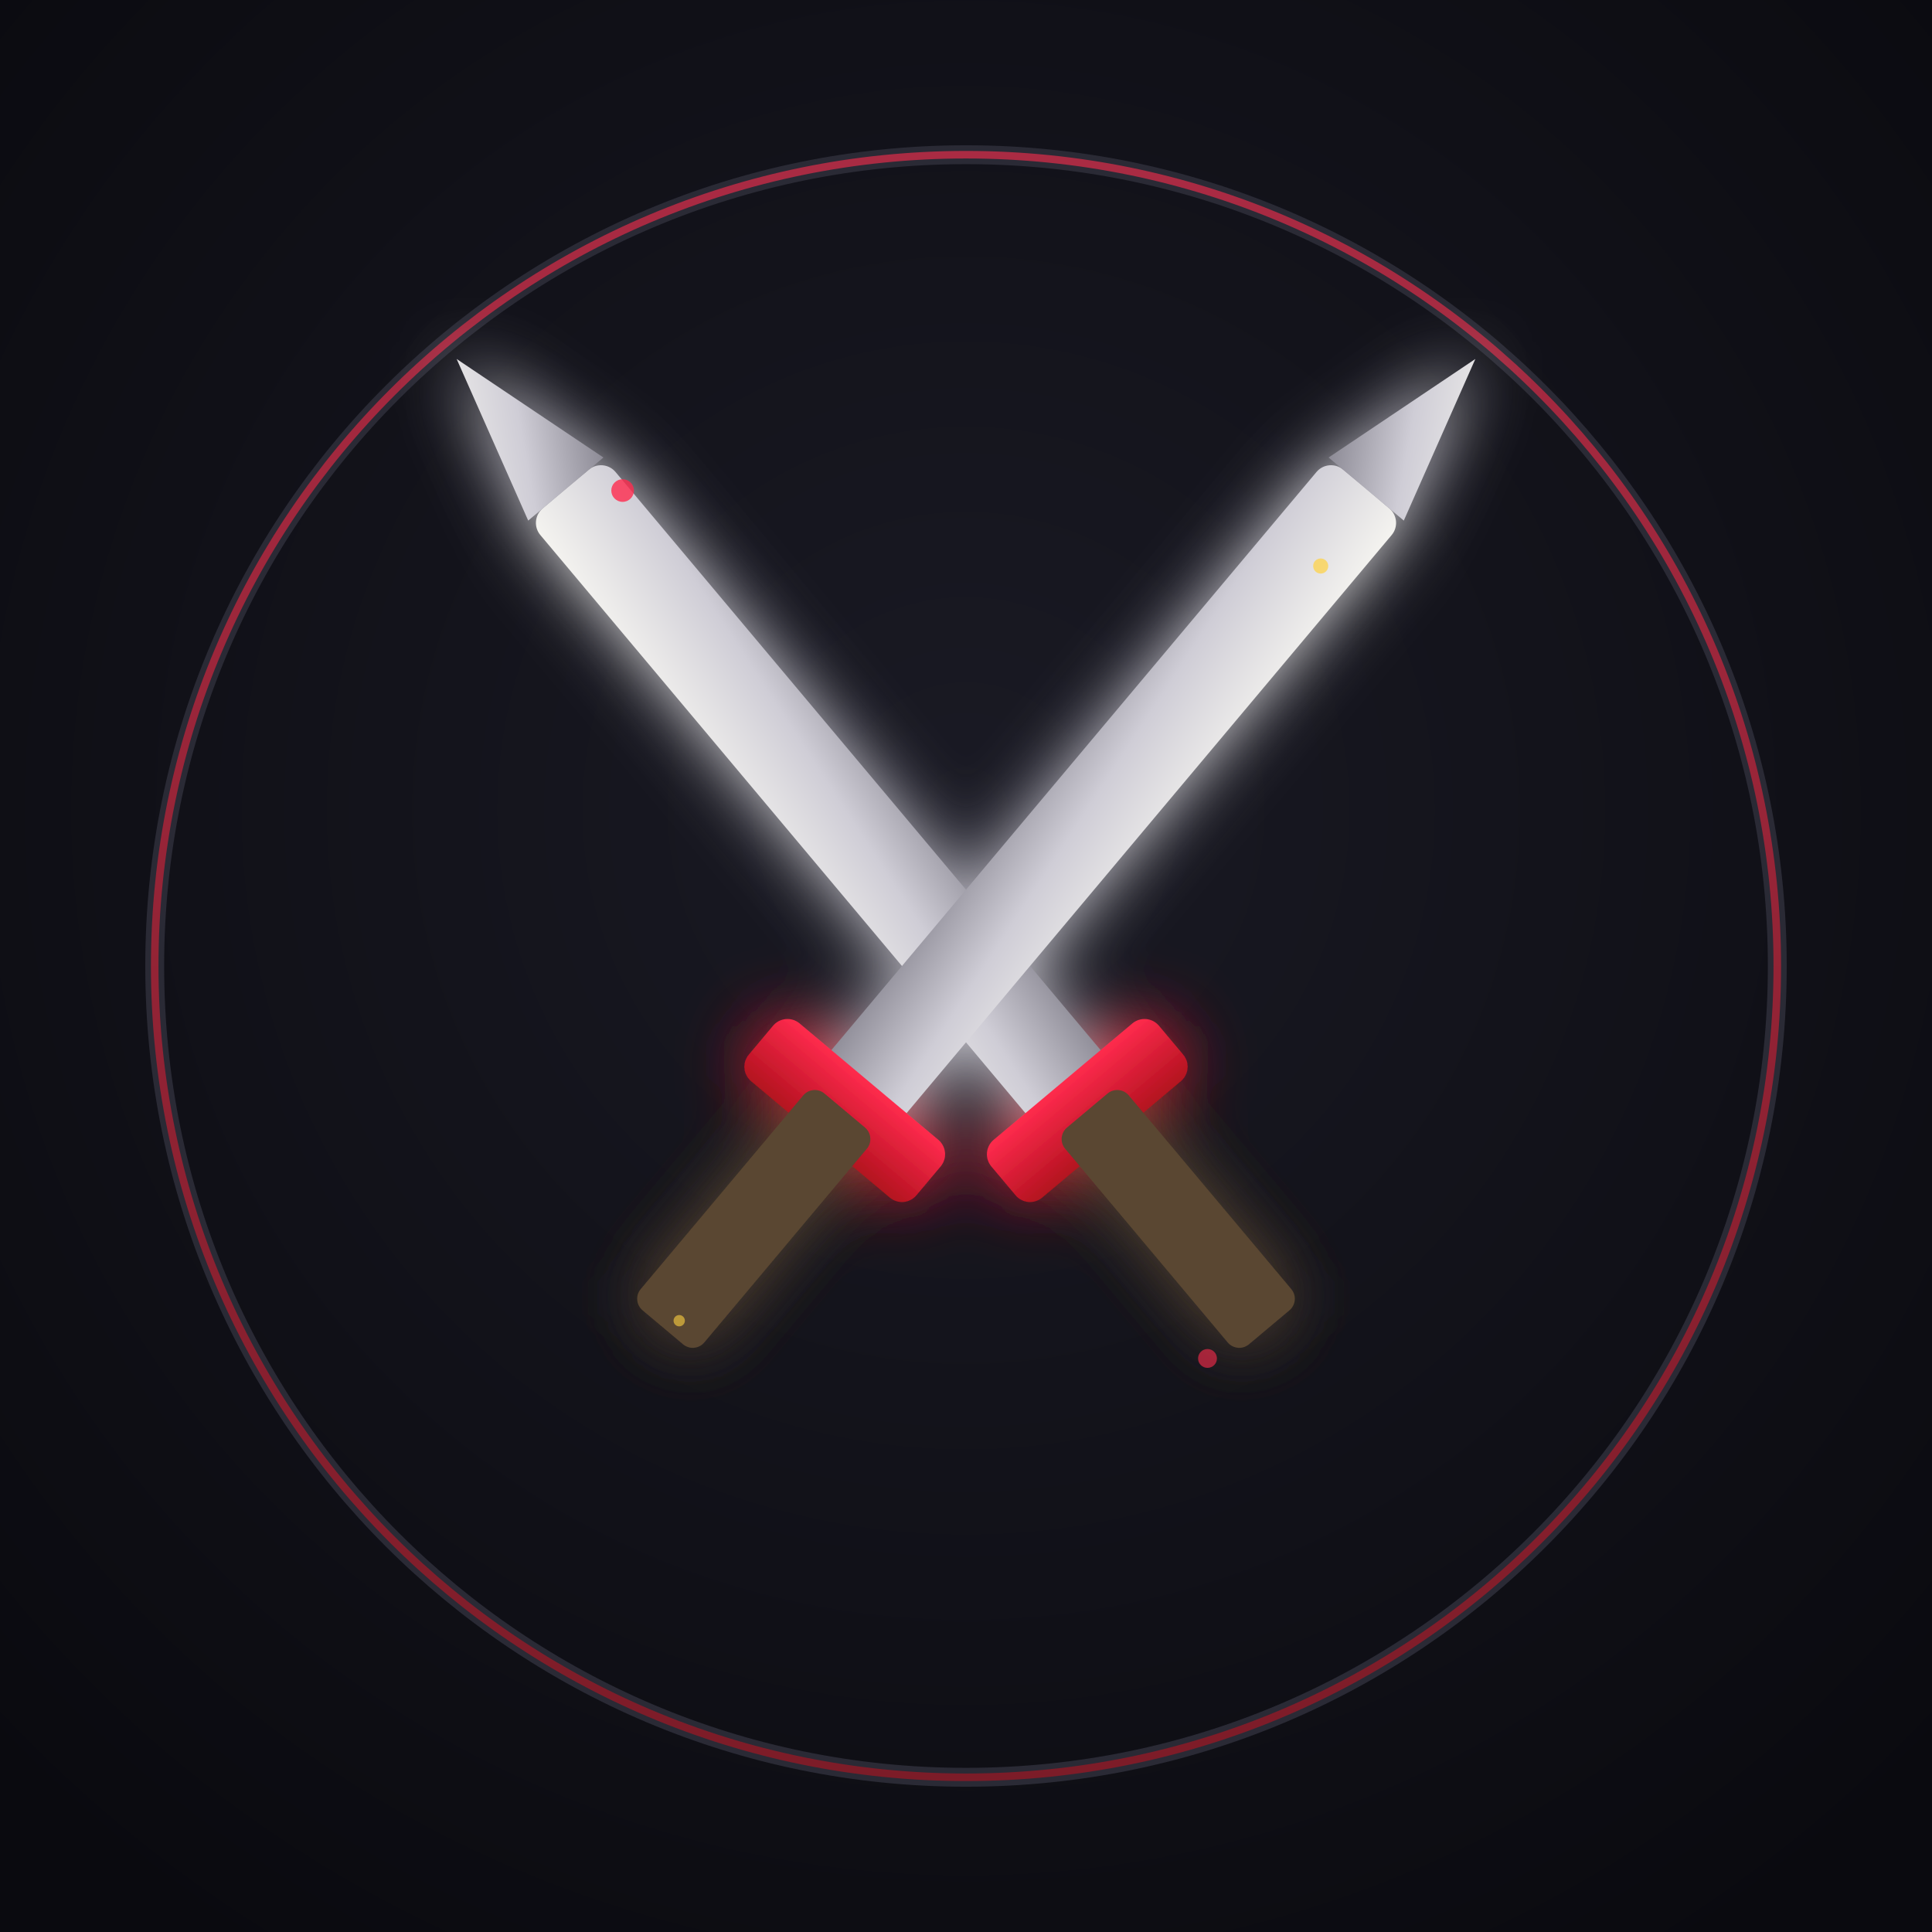
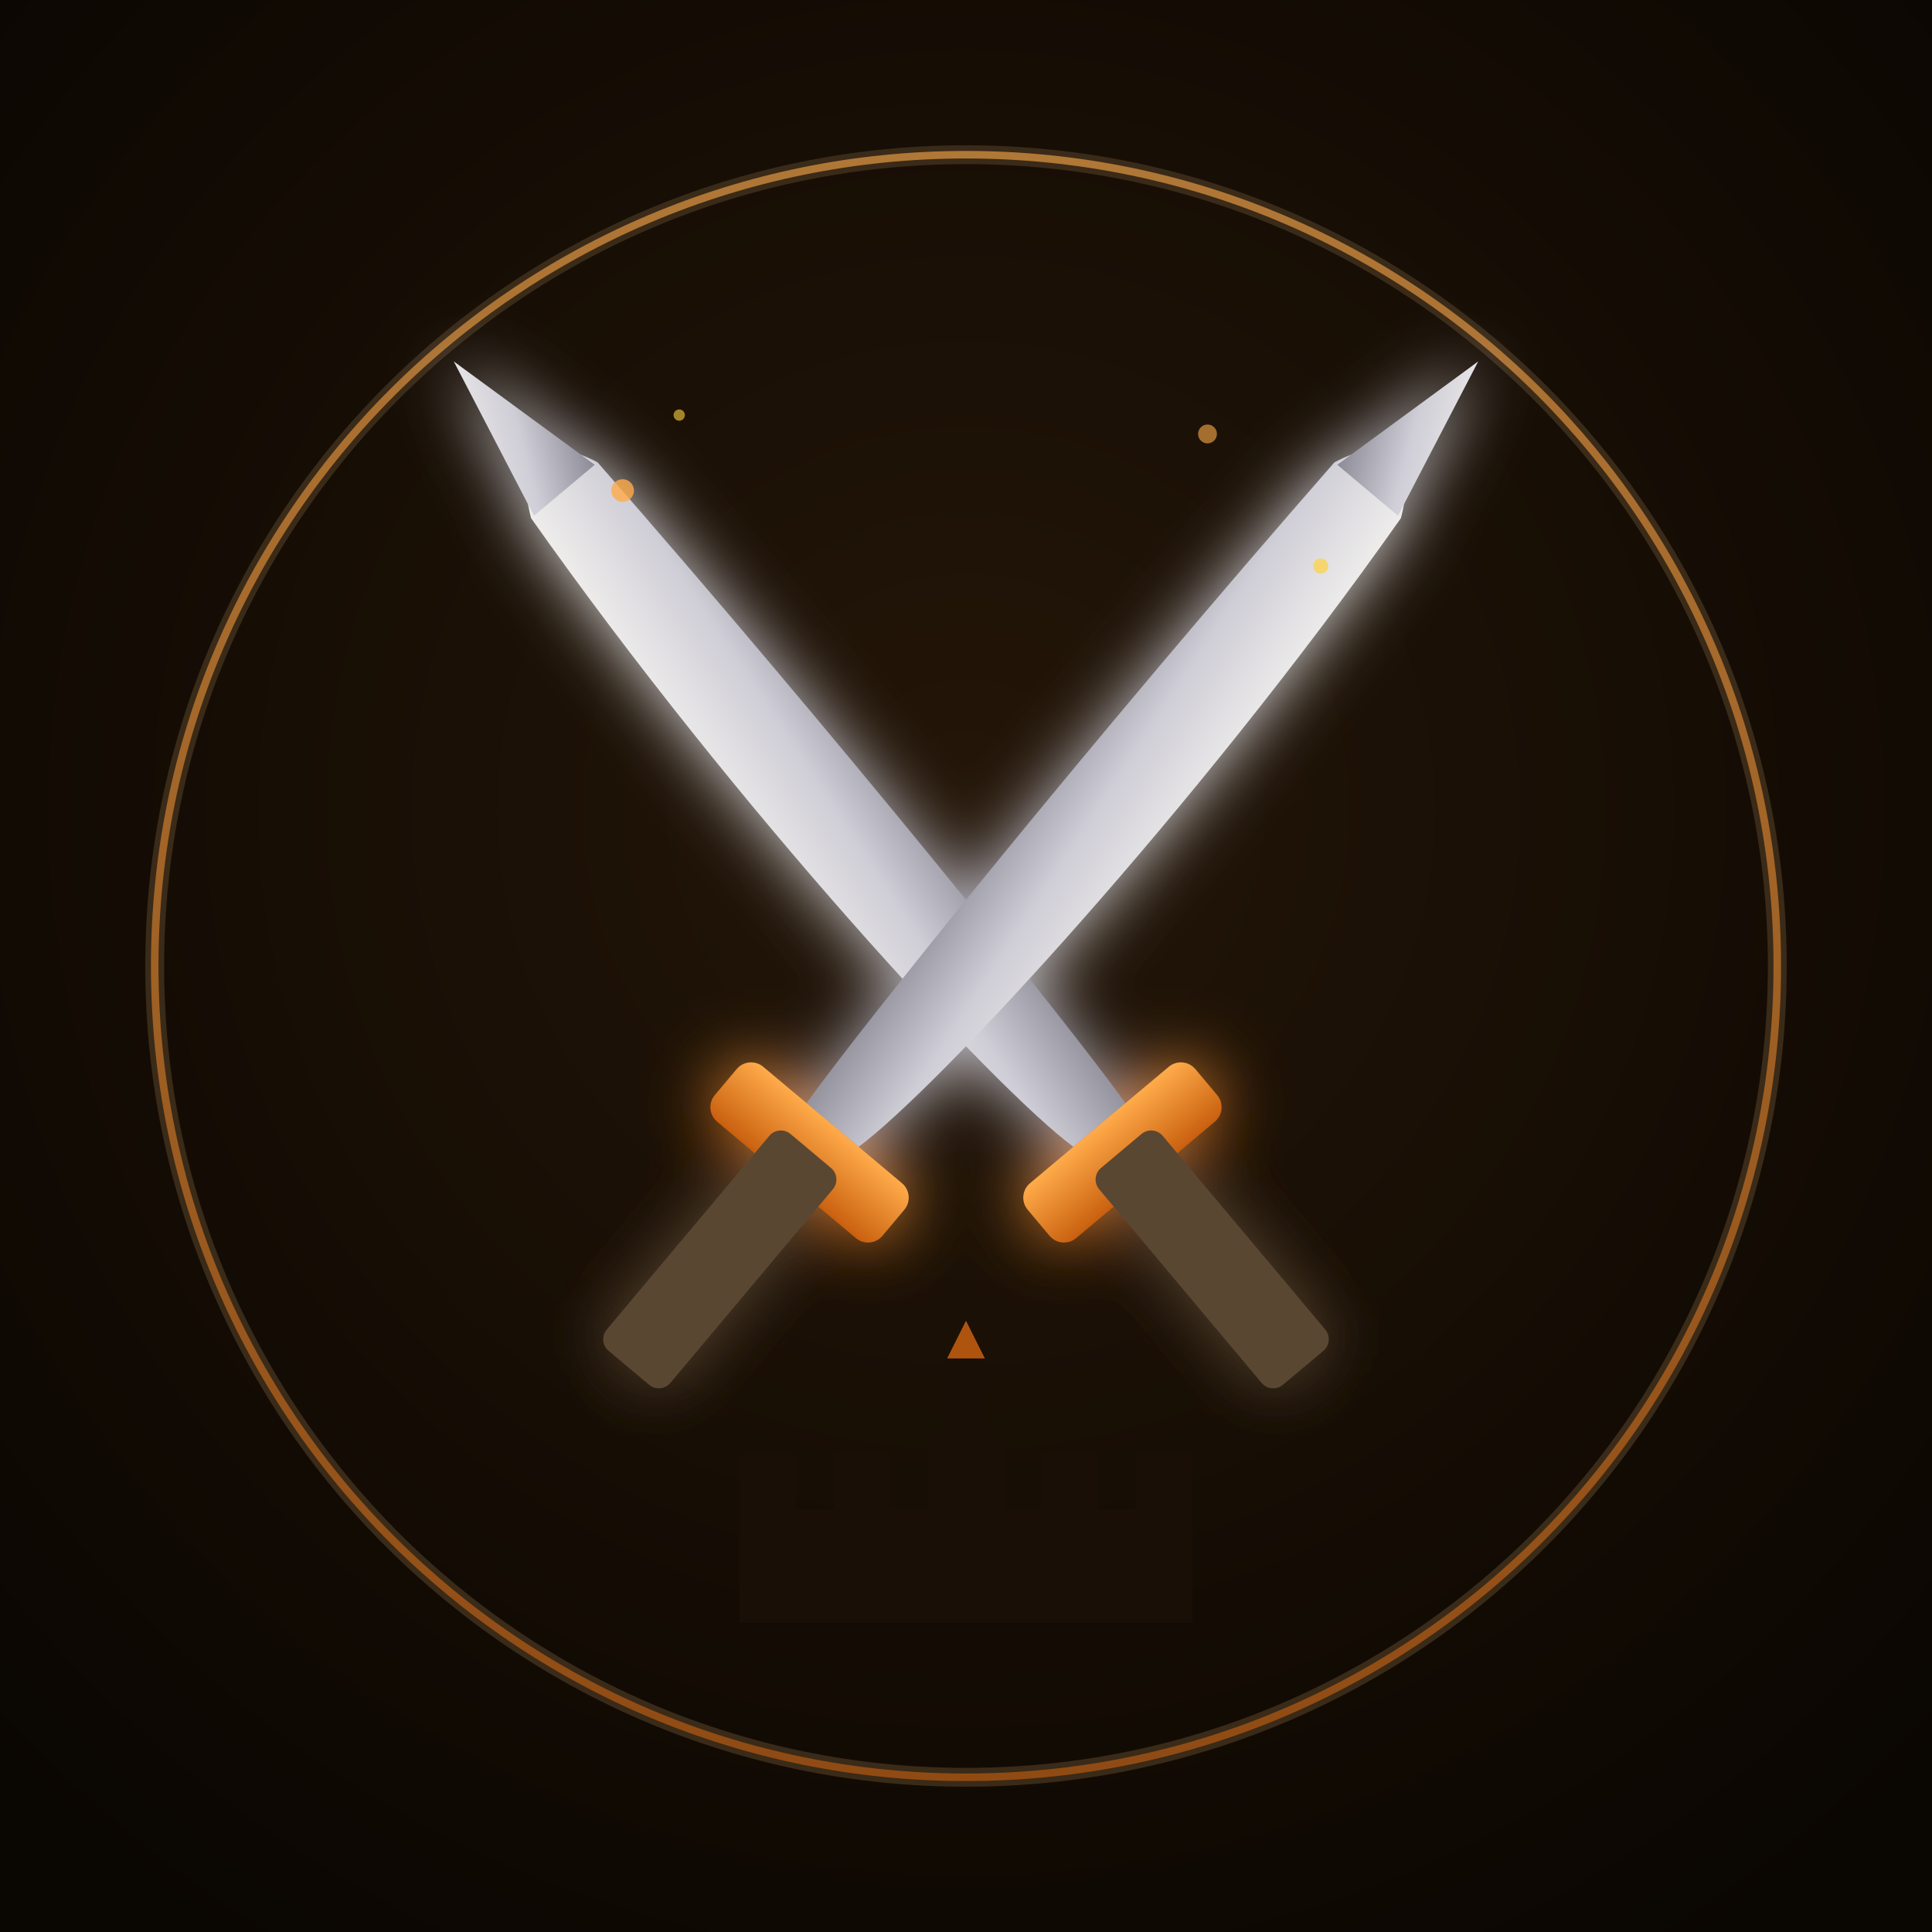
<svg xmlns="http://www.w3.org/2000/svg" viewBox="0 0 1024 1024" width="1024" height="1024">
  <defs>
    <radialGradient id="bg" cx="50%" cy="42%" r="70%">
-       <stop offset="0%" stop-color="#1a1a24" />
-       <stop offset="100%" stop-color="#0a0a0f" />
+       <stop offset="0%" stop-color="#241608" />
+       <stop offset="100%" stop-color="#0a0602" />
    </radialGradient>
    <linearGradient id="blade" x1="0%" y1="0%" x2="100%" y2="100%">
      <stop offset="0%" stop-color="#f5f4f0" />
      <stop offset="55%" stop-color="#cfcdd6" />
      <stop offset="100%" stop-color="#8d8b96" />
    </linearGradient>
    <linearGradient id="glow" x1="0%" y1="0%" x2="0%" y2="100%">
-       <stop offset="0%" stop-color="#ff2b4d" />
-       <stop offset="100%" stop-color="#b3121f" />
+       <stop offset="0%" stop-color="#ffab4a" />
+       <stop offset="100%" stop-color="#c9600f" />
    </linearGradient>
    <filter id="softGlow" x="-50%" y="-50%" width="200%" height="200%">
      <feGaussianBlur stdDeviation="18" result="blur" />
      <feMerge>
        <feMergeNode in="blur" />
        <feMergeNode in="SourceGraphic" />
      </feMerge>
    </filter>
  </defs>
  <rect width="1024" height="1024" fill="url(#bg)" />
-   <circle cx="512" cy="512" r="430" fill="none" stroke="#2a2a35" stroke-width="10" />
+   <circle cx="512" cy="512" r="430" fill="none" stroke="#3a2a18" stroke-width="10" />
  <circle cx="512" cy="512" r="430" fill="none" stroke="url(#glow)" stroke-width="4" opacity="0.6" />
  <g filter="url(#softGlow)">
    <g transform="translate(512,512) rotate(-40)">
-       <rect x="-26" y="-330" width="52" height="430" rx="10" fill="url(#blade)" />
-       <polygon points="-26,-330 26,-330 0,-420" fill="url(#blade)" />
-       <rect x="-58" y="80" width="116" height="40" rx="10" fill="url(#glow)" />
-       <rect x="-22" y="100" width="44" height="150" rx="8" fill="#5a4632" />
+       <path d="M-24,-330 C-40,-140 -30,60 -18,110 L18,110 C22,60 26,-140 22,-330                C10,-360 -10,-360 -24,-330 Z" fill="url(#blade)" />
+       <polygon points="-22,-330 20,-330 -2,-420" fill="url(#blade)" />
+       <rect x="-58" y="110" width="116" height="38" rx="10" fill="url(#glow)" />
+       <rect x="-22" y="128" width="44" height="150" rx="8" fill="#5a4632" />
    </g>
    <g transform="translate(512,512) rotate(40) scale(-1,1)">
-       <rect x="-26" y="-330" width="52" height="430" rx="10" fill="url(#blade)" />
-       <polygon points="-26,-330 26,-330 0,-420" fill="url(#blade)" />
-       <rect x="-58" y="80" width="116" height="40" rx="10" fill="url(#glow)" />
-       <rect x="-22" y="100" width="44" height="150" rx="8" fill="#5a4632" />
+       <path d="M-24,-330 C-40,-140 -30,60 -18,110 L18,110 C22,60 26,-140 22,-330                C10,-360 -10,-360 -24,-330 Z" fill="url(#blade)" />
+       <polygon points="-22,-330 20,-330 -2,-420" fill="url(#blade)" />
+       <rect x="-58" y="110" width="116" height="38" rx="10" fill="url(#glow)" />
+       <rect x="-22" y="128" width="44" height="150" rx="8" fill="#5a4632" />
    </g>
  </g>
-   <circle cx="330" cy="260" r="6" fill="#ff2b4d" opacity="0.8" />
+   <g opacity="0.85">
+     <rect x="392" y="800" width="240" height="60" fill="#1a0f06" />
+     <rect x="392" y="770" width="30" height="30" fill="#1a0f06" />
+     <rect x="442" y="770" width="30" height="30" fill="#1a0f06" />
+     <rect x="492" y="760" width="40" height="40" fill="#1a0f06" />
+     <rect x="552" y="770" width="30" height="30" fill="#1a0f06" />
+     <rect x="602" y="770" width="30" height="30" fill="#1a0f06" />
+     <rect x="502" y="720" width="20" height="45" fill="#1a0f06" />
+     <polygon points="512,700 522,720 502,720" fill="#c9600f" />
+   </g>
+   <circle cx="330" cy="260" r="6" fill="#ffab4a" opacity="0.8" />
  <circle cx="700" cy="300" r="4" fill="#ffd23f" opacity="0.7" />
-   <circle cx="640" cy="720" r="5" fill="#ff2b4d" opacity="0.6" />
-   <circle cx="360" cy="700" r="3" fill="#ffd23f" opacity="0.6" />
+   <circle cx="640" cy="230" r="5" fill="#ffab4a" opacity="0.6" />
+   <circle cx="360" cy="220" r="3" fill="#ffd23f" opacity="0.6" />
</svg>
